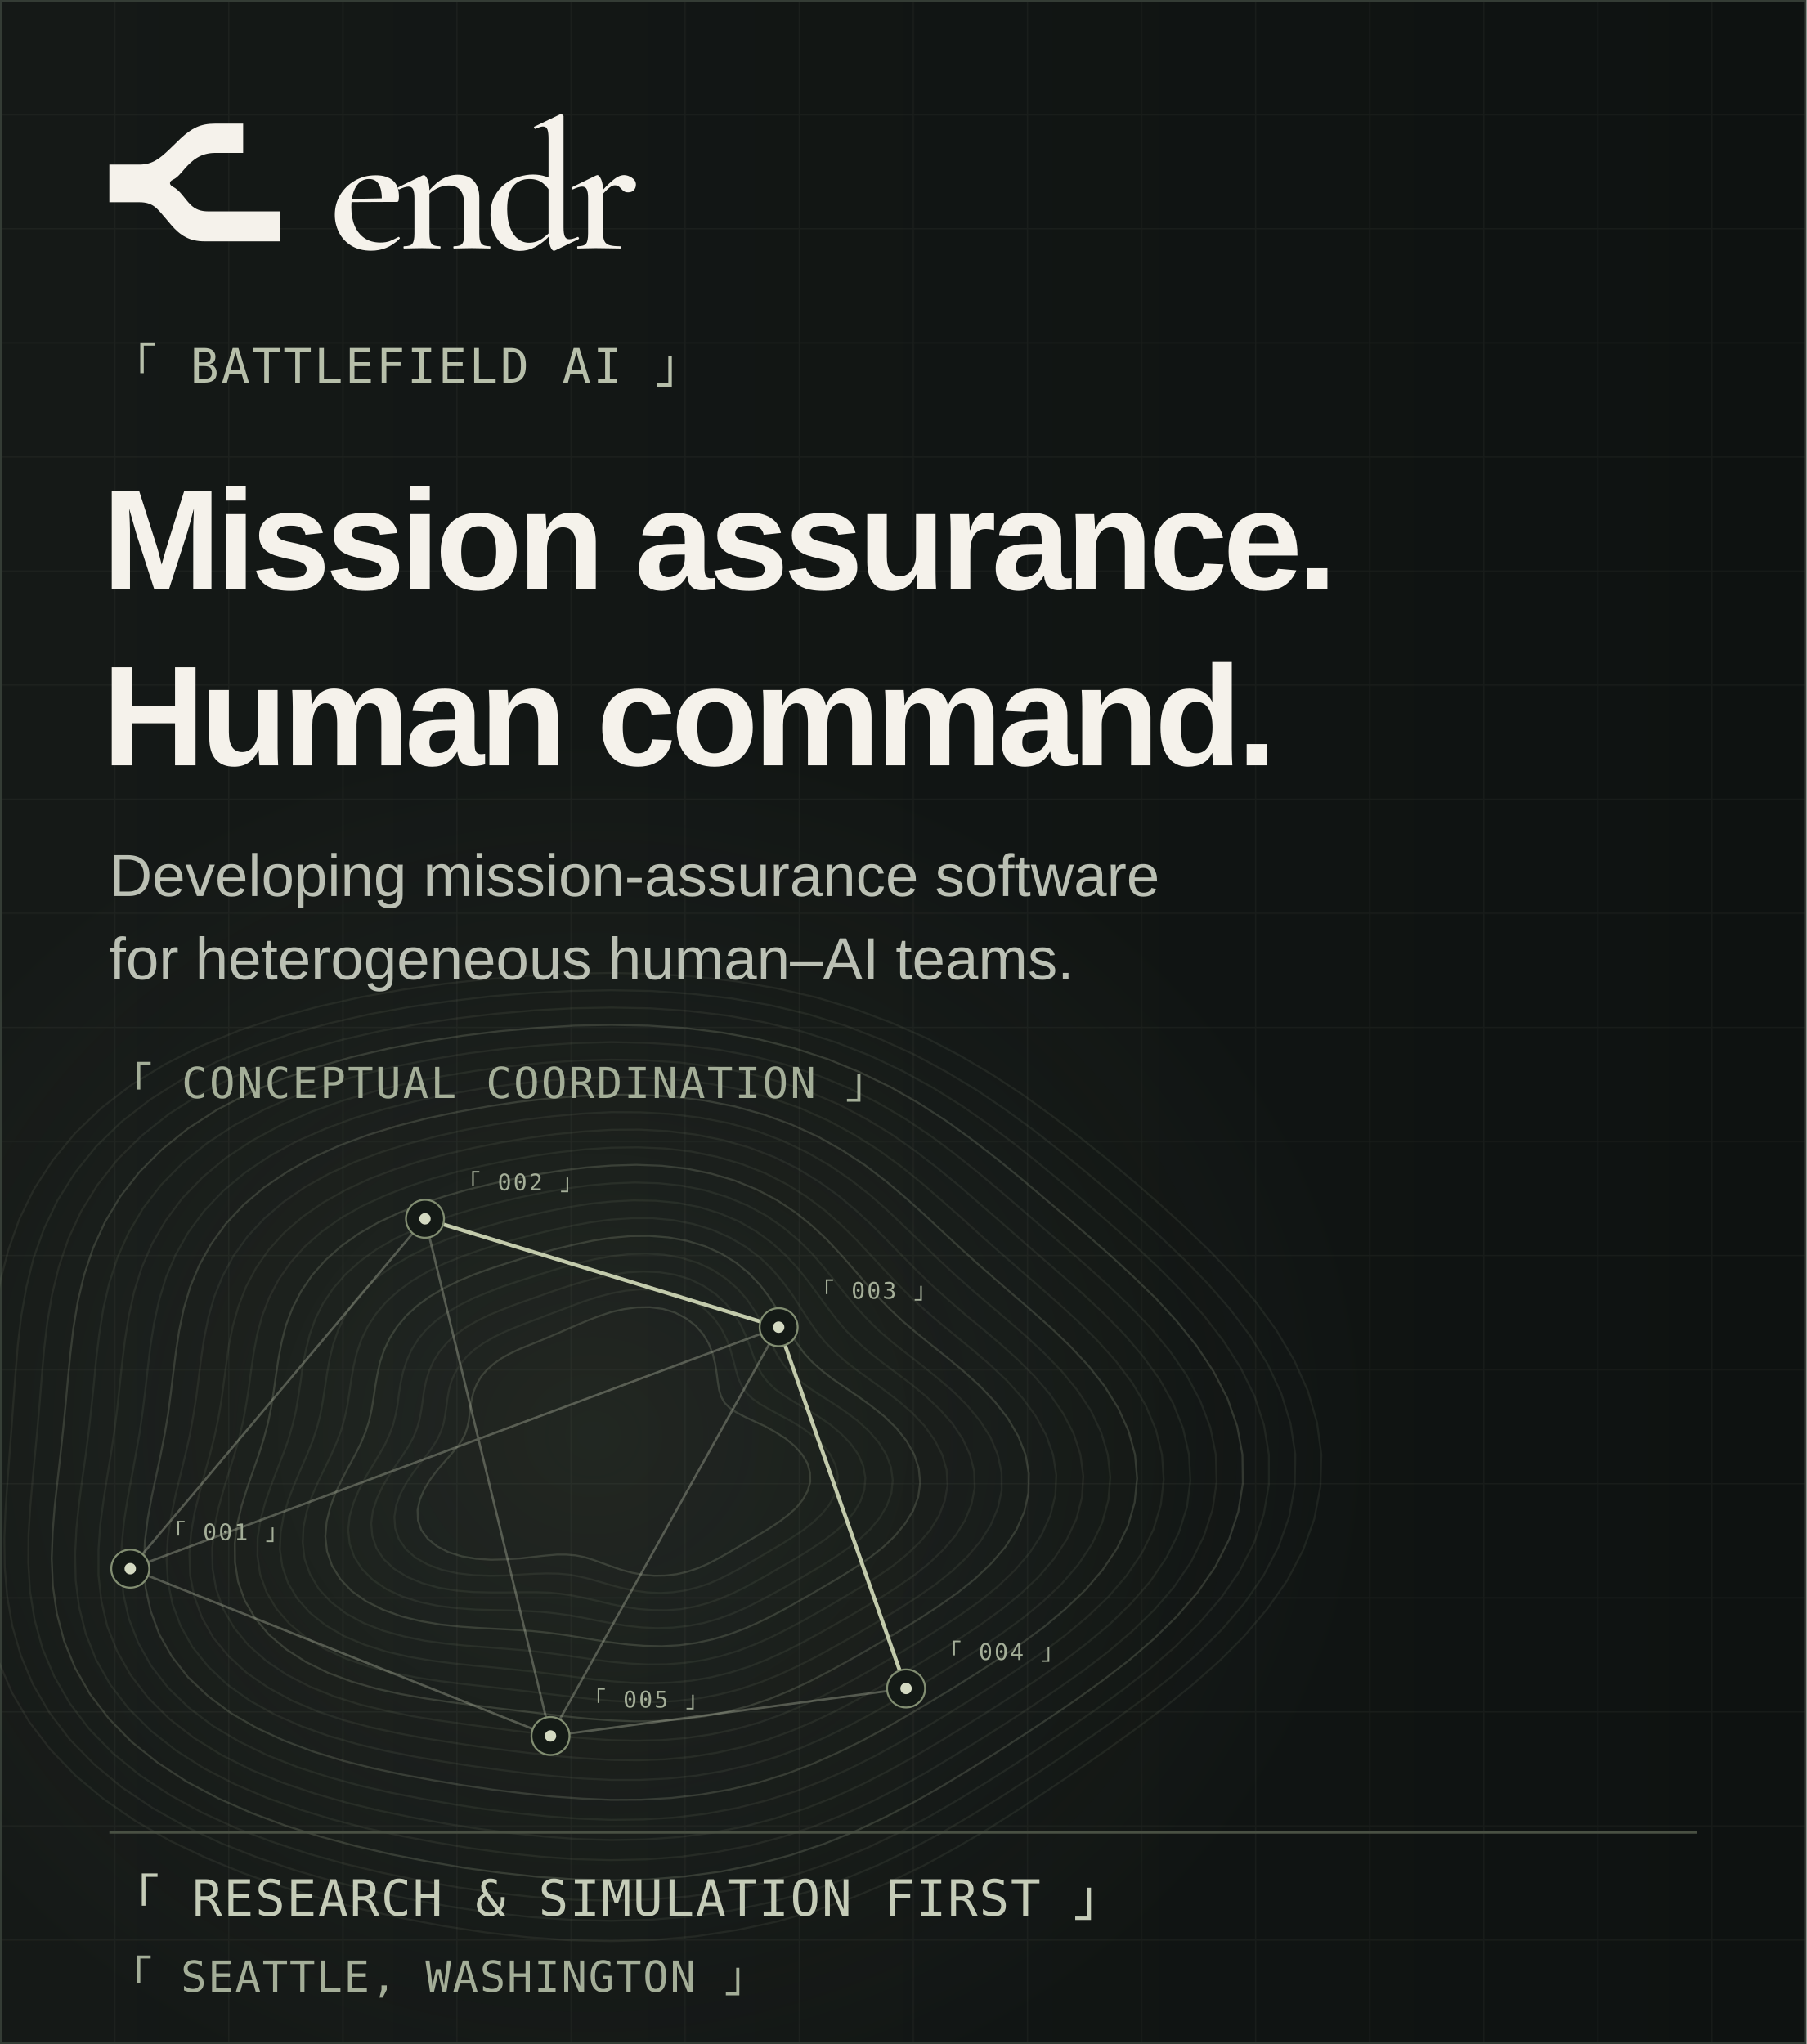
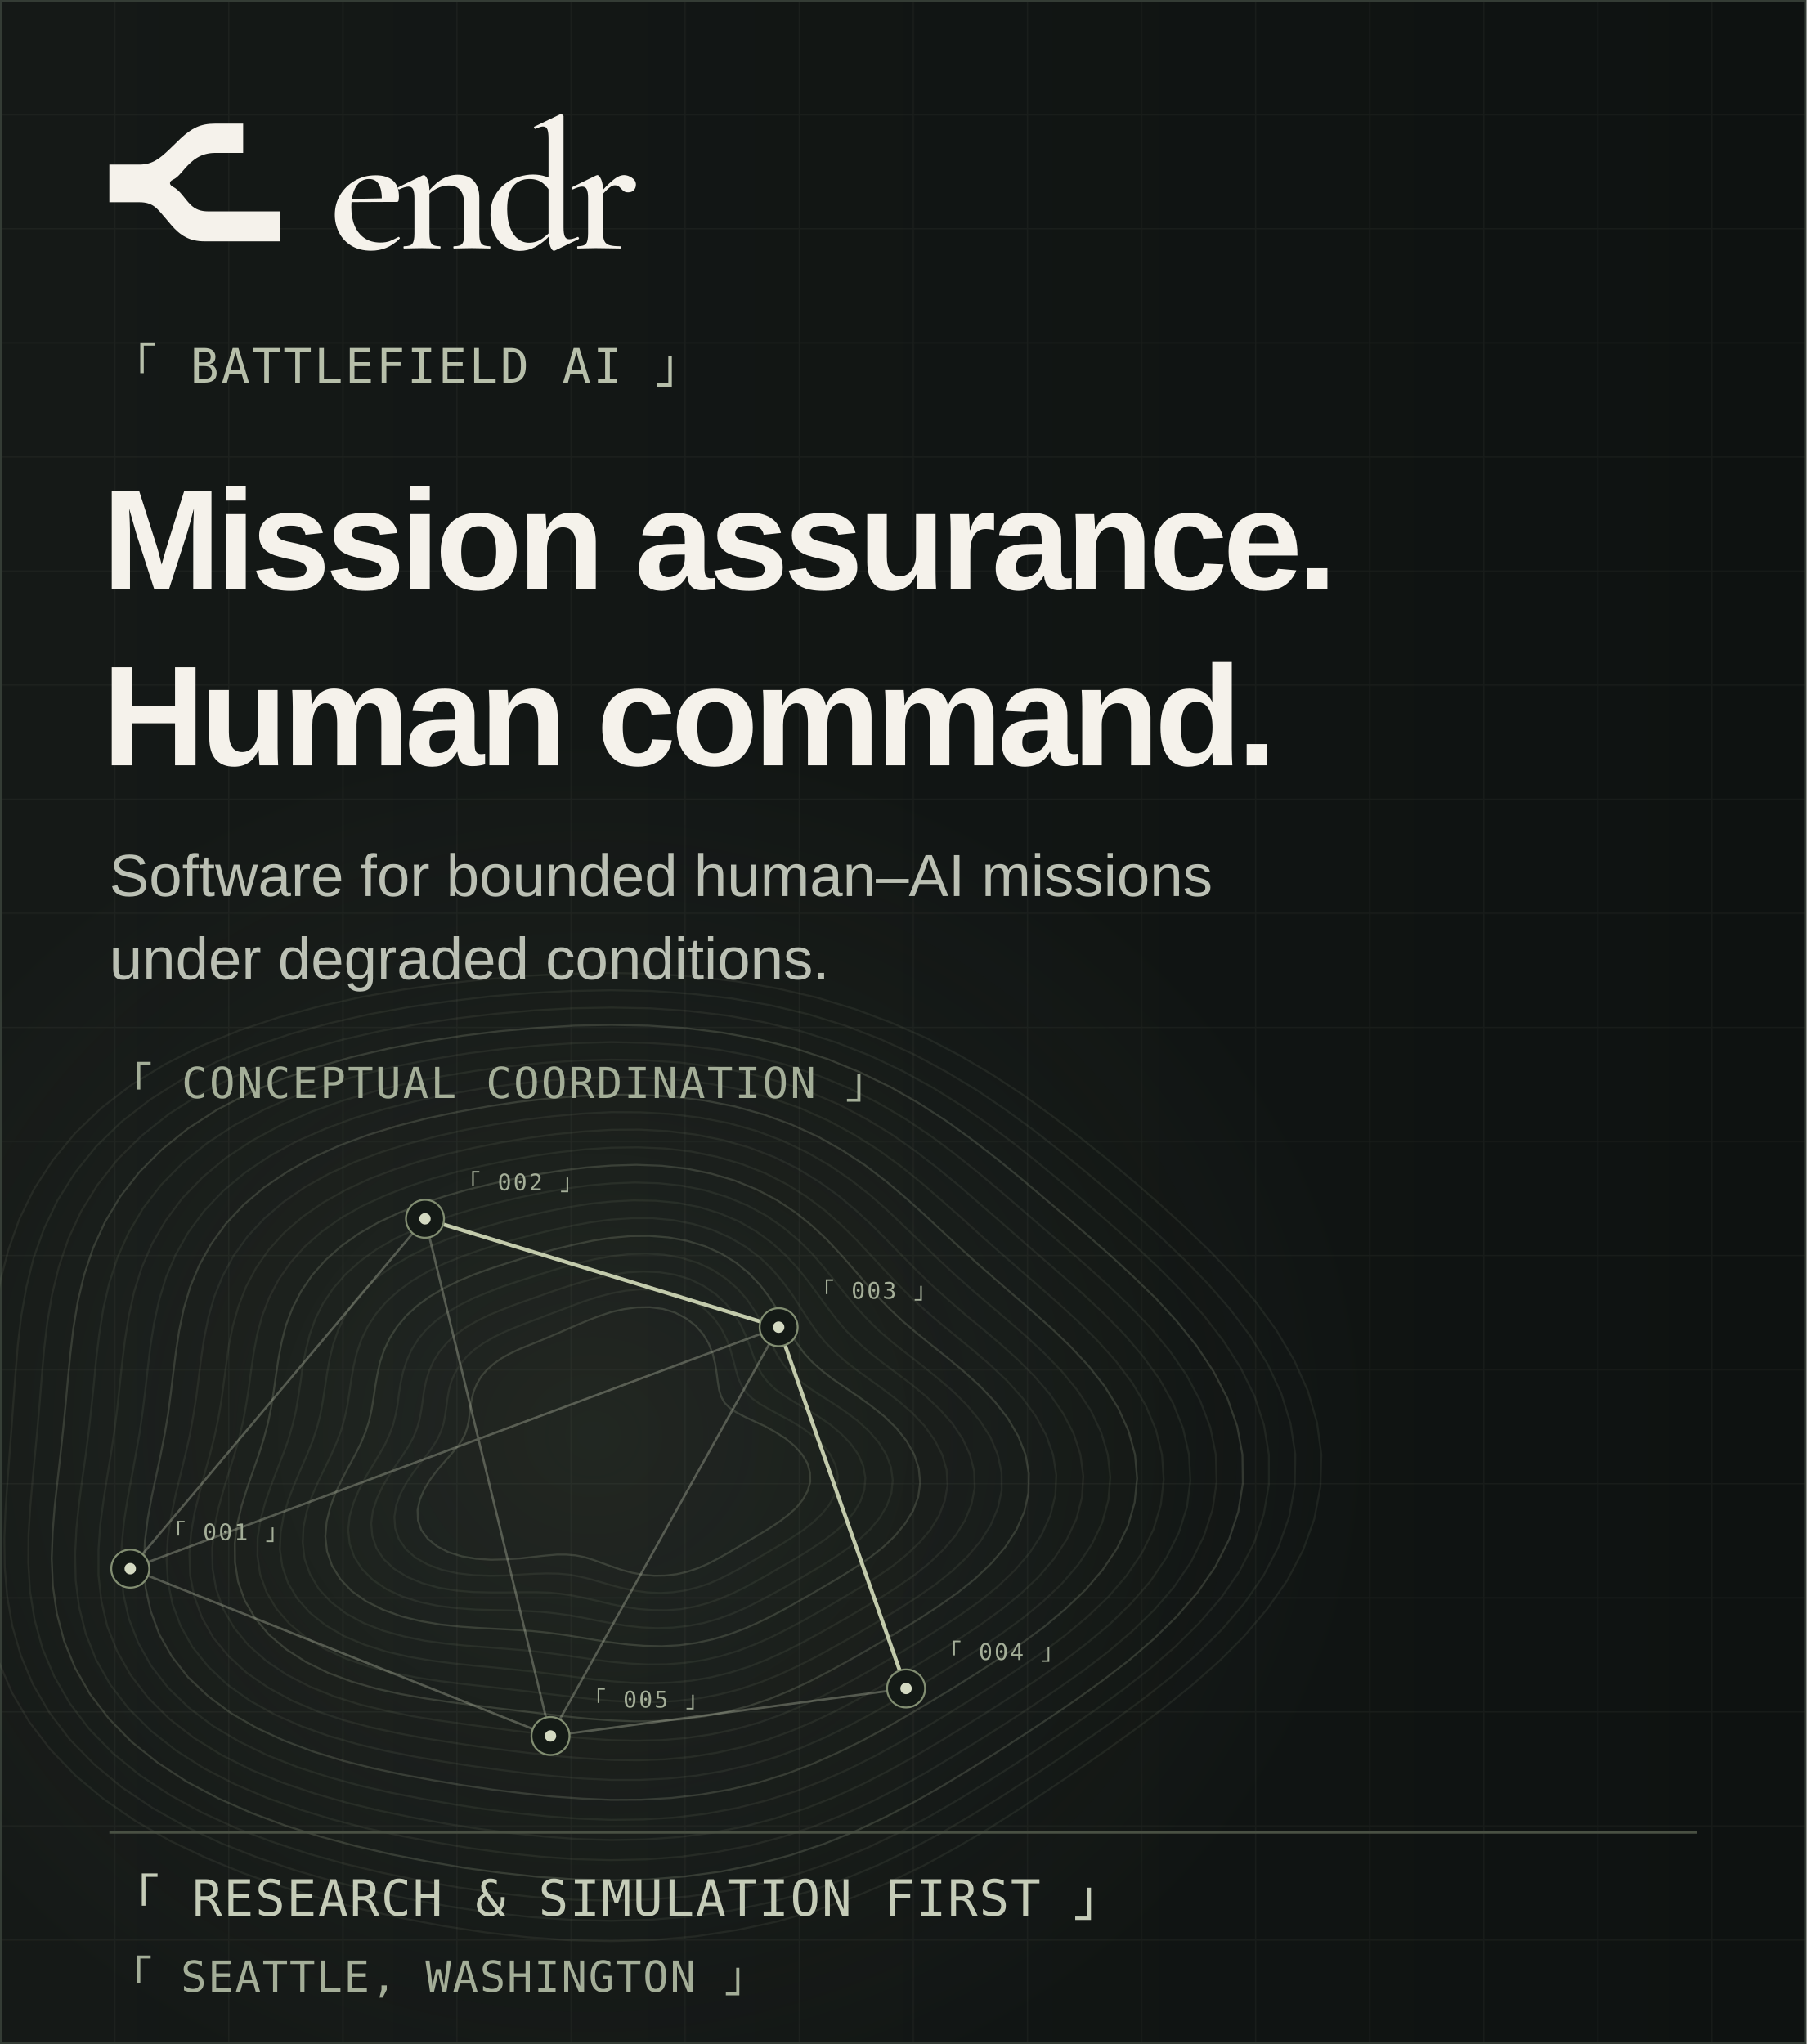
<svg xmlns="http://www.w3.org/2000/svg" width="760" height="860" viewBox="0 0 760 860" role="img" aria-labelledby="title desc">
  <defs>
    <linearGradient id="fade">
      <stop stop-color="#151917" />
      <stop offset="1" stop-color="#0e1211" />
    </linearGradient>
    <radialGradient id="wash">
      <stop stop-color="#7d8971" stop-opacity=".14" />
      <stop offset="1" stop-color="#7d8971" stop-opacity="0" />
    </radialGradient>
    <pattern id="grid" width="48" height="48" patternUnits="userSpaceOnUse">
      <path d="M48 0H0V48" fill="none" stroke="#e2e8d5" stroke-opacity=".045" />
    </pattern>
  </defs>
  <rect width="760" height="860" fill="url(#fade)" />
  <rect x=".5" y=".5" width="759" height="859" fill="url(#grid)" stroke="#343c35" />
  <g transform="translate(-110 360) scale(.80)">
    <ellipse cx="450" cy="305" rx="410" ry="370" fill="url(#wash)" />
    <polygon points="559.4,315.0 562.2,319.7 563.5,324.6 563.6,329.4 562.2,334.2 559.7,338.7 556.3,342.9 552.1,346.7 547.5,350.2 542.7,353.4 537.8,356.4 532.9,359.3 528.2,362.1 523.6,364.8 519.0,367.5 514.3,370.1 509.5,372.6 504.4,374.8 499.0,376.6 493.4,377.9 487.6,378.6 481.6,378.7 475.6,378.2 469.8,377.1 464.3,375.6 459.0,373.8 454.0,372.0 449.3,370.3 444.8,368.9 440.2,368.0 435.4,367.6 430.2,367.6 424.5,368.1 418.1,368.8 411.2,369.6 403.7,370.1 395.8,370.3 387.9,369.8 380.3,368.5 373.3,366.3 367.3,363.2 362.5,359.3 359.1,354.7 357.3,349.6 357.1,344.2 358.3,338.7 360.6,333.3 363.7,328.2 367.3,323.4 371.1,319.0 374.6,315.0 377.7,311.3 380.2,307.8 382.0,304.4 383.2,300.9 384.0,297.4 384.5,293.6 384.9,289.8 385.6,285.8 386.6,281.8 388.3,277.8 390.5,274.0 393.5,270.5 397.1,267.3 401.2,264.4 405.7,261.9 410.5,259.6 415.4,257.6 420.4,255.6 425.4,253.5 430.4,251.4 435.6,249.1 441.0,246.8 446.7,244.4 452.7,242.1 459.0,240.0 465.7,238.5 472.5,237.6 479.4,237.5 486.2,238.4 492.5,240.3 498.2,243.3 503.2,247.1 507.2,251.6 510.2,256.6 512.3,261.9 513.6,267.2 514.4,272.3 515.0,276.9 515.7,281.1 516.8,284.6 518.5,287.7 521.1,290.3 524.6,292.7 528.9,295.0 534.0,297.4 539.6,300.0 545.2,303.1 550.7,306.6 555.5,310.6 559.4,315.0" fill="none" stroke="#a4ad91" stroke-opacity="0.22" stroke-width="1" />
    <polygon points="574.2,315.0 576.8,320.4 578.1,325.9 577.8,331.4 576.2,336.8 573.3,341.9 569.4,346.6 564.7,351.0 559.5,355.0 554.0,358.6 548.5,362.1 543.0,365.3 537.6,368.5 532.4,371.5 527.1,374.6 521.7,377.5 516.2,380.3 510.5,382.8 504.4,384.8 498.1,386.4 491.5,387.4 484.8,387.8 478.1,387.5 471.5,386.6 465.1,385.3 459.0,383.7 453.2,382.0 447.6,380.4 442.1,379.1 436.6,378.1 430.9,377.6 424.8,377.5 418.2,377.7 411.0,378.1 403.3,378.6 395.0,378.7 386.5,378.4 378.0,377.4 369.9,375.6 362.4,372.8 356.0,369.2 350.9,364.7 347.3,359.5 345.3,353.7 344.9,347.7 345.9,341.6 348.1,335.6 351.2,329.9 354.8,324.5 358.5,319.6 362.1,315.0 365.2,310.7 367.7,306.6 369.5,302.6 370.8,298.6 371.6,294.4 372.2,290.1 372.8,285.6 373.6,281.0 374.9,276.4 376.9,271.8 379.6,267.5 383.0,263.4 387.2,259.6 391.9,256.3 397.1,253.3 402.6,250.6 408.3,248.2 414.1,245.9 420.0,243.7 426.0,241.4 432.1,239.1 438.4,236.7 444.9,234.3 451.8,232.1 459.0,230.2 466.5,228.8 474.2,228.1 481.9,228.3 489.4,229.4 496.4,231.6 502.9,234.7 508.5,238.8 513.2,243.6 516.9,248.9 519.7,254.5 521.7,260.1 523.2,265.5 524.5,270.5 525.8,275.0 527.6,278.9 529.9,282.4 533.1,285.5 537.2,288.4 542.1,291.2 547.6,294.2 553.6,297.4 559.6,301.1 565.2,305.3 570.2,309.9 574.2,315.0" fill="none" stroke="#a4ad91" stroke-opacity="0.1" stroke-width="1" />
    <polygon points="588.9,315.0 591.5,321.0 592.6,327.2 592.1,333.4 590.1,339.4 586.8,345.1 582.4,350.4 577.2,355.2 571.4,359.7 565.3,363.8 559.2,367.7 553.1,371.3 547.0,374.8 541.1,378.3 535.1,381.6 529.1,384.9 523.0,387.9 516.5,390.7 509.8,393.1 502.8,395.0 495.5,396.3 488.0,396.9 480.6,396.8 473.2,396.2 466.0,395.1 459.0,393.7 452.3,392.1 445.8,390.6 439.4,389.3 433.0,388.3 426.4,387.6 419.4,387.4 411.9,387.4 403.9,387.5 395.4,387.5 386.4,387.3 377.3,386.5 368.2,385.0 359.5,382.6 351.6,379.3 344.8,375.1 339.3,370.0 335.5,364.2 333.3,357.8 332.7,351.2 333.6,344.5 335.8,337.9 338.8,331.6 342.3,325.7 346.0,320.1 349.5,315.0 352.6,310.2 355.1,305.5 356.9,300.9 358.2,296.3 359.1,291.5 359.8,286.6 360.5,281.5 361.6,276.2 363.2,271.0 365.5,265.8 368.6,260.9 372.5,256.2 377.2,251.9 382.5,248.1 388.4,244.7 394.7,241.6 401.2,238.9 407.9,236.3 414.6,233.9 421.5,231.5 428.5,229.0 435.7,226.6 443.2,224.3 450.9,222.2 459.0,220.4 467.3,219.2 475.8,218.7 484.3,219.1 492.5,220.4 500.4,222.8 507.5,226.3 513.9,230.6 519.3,235.7 523.7,241.2 527.2,247.1 529.9,253.0 532.1,258.7 534.0,264.0 536.0,268.9 538.4,273.2 541.5,277.1 545.3,280.7 549.9,284.0 555.3,287.4 561.3,290.9 567.7,294.8 574.0,299.1 579.8,304.0 584.9,309.3 588.9,315.0" fill="none" stroke="#a4ad91" stroke-opacity="0.1" stroke-width="1" />
    <polygon points="603.6,315.0 606.1,321.7 607.0,328.5 606.3,335.3 603.9,341.9 600.2,348.2 595.3,354.1 589.6,359.5 583.2,364.4 576.6,369.0 569.8,373.3 563.0,377.3 556.4,381.2 549.8,385.0 543.2,388.6 536.5,392.2 529.7,395.6 522.6,398.7 515.2,401.4 507.5,403.6 499.5,405.1 491.3,406.0 483.1,406.3 474.9,405.9 466.8,405.0 459.0,403.7 451.4,402.3 444.0,400.8 436.7,399.5 429.4,398.5 421.9,397.7 414.0,397.3 405.7,397.0 396.8,396.8 387.5,396.5 377.9,395.8 368.0,394.6 358.4,392.6 349.2,389.7 340.8,385.8 333.6,380.9 327.9,375.2 323.8,368.8 321.4,361.9 320.6,354.6 321.4,347.4 323.5,340.2 326.4,333.3 329.8,326.8 333.5,320.7 336.9,315.0 340.0,309.6 342.4,304.3 344.3,299.2 345.6,293.9 346.6,288.6 347.3,283.0 348.2,277.3 349.5,271.4 351.4,265.6 354.0,259.8 357.5,254.2 361.9,249.0 367.2,244.2 373.2,239.9 379.8,236.1 386.8,232.6 394.1,229.6 401.6,226.7 409.3,224.1 417.1,221.6 425.0,219.1 433.1,216.6 441.4,214.4 450.1,212.3 459.0,210.7 468.2,209.6 477.4,209.3 486.7,209.9 495.7,211.5 504.3,214.1 512.2,217.8 519.2,222.4 525.3,227.7 530.4,233.5 534.6,239.7 538.0,245.8 540.9,251.8 543.6,257.5 546.3,262.7 549.4,267.5 553.0,271.8 557.5,275.8 562.7,279.7 568.6,283.6 575.1,287.7 581.8,292.2 588.4,297.1 594.4,302.6 599.6,308.6 603.6,315.0" fill="none" stroke="#a4ad91" stroke-opacity="0.1" stroke-width="1" />
    <polygon points="618.3,315.0 620.7,322.4 621.4,329.9 620.4,337.3 617.7,344.5 613.5,351.3 608.2,357.7 601.9,363.7 595.0,369.1 587.7,374.1 580.3,378.8 572.9,383.2 565.6,387.5 558.4,391.6 551.2,395.7 543.9,399.6 536.4,403.3 528.7,406.7 520.6,409.7 512.2,412.2 503.5,414.1 494.6,415.3 485.6,415.8 476.6,415.6 467.7,414.9 459.0,413.8 450.5,412.5 442.2,411.1 434.0,409.8 425.8,408.7 417.3,407.8 408.6,407.2 399.4,406.7 389.7,406.2 379.7,405.5 369.3,404.4 358.8,402.6 348.6,400.1 338.9,396.6 330.1,392.2 322.5,386.8 316.5,380.5 312.1,373.4 309.5,365.9 308.6,358.1 309.3,350.2 311.2,342.5 314.0,335.0 317.4,327.9 320.9,321.3 324.3,315.0 327.3,309.0 329.7,303.2 331.6,297.4 332.9,291.6 333.9,285.6 334.8,279.4 335.9,273.1 337.3,266.6 339.5,260.1 342.5,253.7 346.4,247.6 351.3,241.8 357.2,236.5 363.8,231.7 371.1,227.4 378.9,223.6 387.0,220.2 395.4,217.2 404.0,214.4 412.6,211.7 421.5,209.1 430.5,206.7 439.7,204.5 449.2,202.5 459.0,201.0 469.0,200.1 479.1,200.0 489.1,200.8 498.9,202.6 508.2,205.4 516.8,209.3 524.6,214.1 531.4,219.7 537.2,225.8 542.1,232.2 546.2,238.7 549.9,245.0 553.2,251.0 556.6,256.5 560.4,261.7 564.7,266.4 569.8,270.9 575.5,275.3 582.0,279.8 588.9,284.5 595.9,289.6 602.8,295.1 609.1,301.3 614.3,307.9 618.3,315.0" fill="none" stroke="#a4ad91" stroke-opacity="0.22" stroke-width="1" />
    <polygon points="633.0,315.0 635.3,323.0 635.8,331.2 634.4,339.2 631.4,347.0 626.8,354.5 620.9,361.4 614.1,367.8 606.7,373.8 598.8,379.2 590.8,384.3 582.8,389.1 574.9,393.8 567.1,398.3 559.2,402.7 551.3,406.9 543.2,411.0 534.8,414.7 526.0,418.1 516.9,420.9 507.5,423.1 497.9,424.5 488.1,425.3 478.3,425.4 468.6,424.9 459.0,424.0 449.6,422.8 440.4,421.4 431.3,420.1 422.1,418.9 412.8,417.9 403.2,417.1 393.1,416.3 382.7,415.5 371.8,414.4 360.8,412.9 349.7,410.6 338.9,407.6 328.7,403.6 319.5,398.6 311.5,392.5 305.2,385.7 300.6,378.0 297.7,369.9 296.7,361.5 297.1,353.1 298.9,344.7 301.6,336.7 304.9,329.1 308.4,321.9 311.7,315.0 314.6,308.4 317.0,302.0 318.8,295.6 320.2,289.2 321.2,282.6 322.2,275.8 323.4,268.8 325.1,261.7 327.5,254.6 330.9,247.6 335.3,240.9 340.7,234.6 347.1,228.8 354.4,223.5 362.4,218.8 371.0,214.6 380.0,211.0 389.2,207.7 398.6,204.7 408.2,201.9 418.0,199.3 427.9,196.9 438.0,194.7 448.4,192.8 459.0,191.4 469.8,190.7 480.7,190.7 491.5,191.7 502.0,193.7 512.1,196.8 521.4,200.9 529.9,205.9 537.5,211.7 544.0,218.0 549.6,224.7 554.5,231.4 558.8,238.1 562.9,244.4 567.0,250.3 571.5,255.9 576.5,261.0 582.1,266.0 588.5,270.9 595.4,275.9 602.7,281.2 610.1,286.9 617.3,293.1 623.7,299.9 629.0,307.3 633.0,315.0" fill="none" stroke="#a4ad91" stroke-opacity="0.1" stroke-width="1" />
    <polygon points="647.6,315.0 649.8,323.7 650.1,332.5 648.4,341.2 645.0,349.6 640.0,357.6 633.6,365.0 626.3,372.0 618.3,378.4 609.8,384.3 601.3,389.8 592.7,395.0 584.1,400.1 575.7,404.9 567.2,409.7 558.7,414.3 549.9,418.7 540.9,422.8 531.5,426.5 521.7,429.6 511.6,432.1 501.2,433.9 490.6,434.9 480.0,435.2 469.4,435.0 459.0,434.2 448.7,433.1 438.6,431.8 428.6,430.5 418.5,429.2 408.2,428.1 397.7,427.0 386.9,426.0 375.6,424.8 364.0,423.3 352.3,421.3 340.6,418.6 329.2,415.0 318.5,410.5 308.9,404.9 300.6,398.3 293.9,390.8 289.0,382.6 286.0,373.9 284.7,364.9 285.1,355.9 286.7,347.0 289.3,338.4 292.5,330.2 295.8,322.4 299.0,315.0 301.9,307.8 304.2,300.8 306.0,293.9 307.3,286.8 308.4,279.6 309.5,272.2 310.9,264.5 312.8,256.8 315.5,249.1 319.2,241.5 324.1,234.2 330.0,227.3 337.0,221.0 345.0,215.3 353.8,210.2 363.1,205.7 372.9,201.7 383.0,198.2 393.4,195.0 403.8,192.1 414.5,189.5 425.3,187.1 436.3,184.9 447.5,183.1 459.0,181.9 470.6,181.3 482.3,181.5 493.9,182.6 505.2,184.8 516.0,188.1 526.1,192.4 535.3,197.7 543.5,203.7 550.8,210.3 557.2,217.2 562.8,224.2 567.9,231.1 572.7,237.7 577.5,244.0 582.6,250.0 588.3,255.6 594.5,261.1 601.4,266.5 608.9,272.1 616.6,277.9 624.4,284.3 631.7,291.2 638.3,298.6 643.7,306.6 647.6,315.0" fill="none" stroke="#a4ad91" stroke-opacity="0.1" stroke-width="1" />
    <polygon points="662.2,315.0 664.2,324.3 664.3,333.8 662.3,343.1 658.5,352.1 653.1,360.6 646.2,368.7 638.4,376.1 629.8,383.0 620.8,389.3 611.6,395.3 602.5,400.9 593.3,406.3 584.3,411.6 575.2,416.7 566.1,421.7 556.7,426.4 547.0,430.9 537.0,434.9 526.5,438.4 515.6,441.2 504.5,443.3 493.2,444.6 481.7,445.2 470.3,445.1 459.0,444.5 447.8,443.5 436.8,442.2 425.8,440.9 414.8,439.5 403.7,438.2 392.3,436.9 380.6,435.6 368.6,434.1 356.3,432.2 343.8,429.7 331.5,426.5 319.6,422.4 308.5,417.3 298.4,411.2 289.7,404.0 282.8,396.0 277.6,387.2 274.3,377.9 272.9,368.3 273.0,358.7 274.5,349.3 277.0,340.1 280.0,331.4 283.2,323.0 286.3,315.0 289.1,307.3 291.3,299.7 293.1,292.1 294.4,284.4 295.6,276.6 296.7,268.5 298.3,260.3 300.4,251.9 303.4,243.5 307.5,235.3 312.8,227.5 319.3,220.1 327.0,213.2 335.6,207.0 345.1,201.5 355.3,196.7 365.9,192.5 376.9,188.7 388.1,185.4 399.5,182.4 411.0,179.7 422.7,177.3 434.6,175.2 446.7,173.5 459.0,172.4 471.4,171.9 483.9,172.3 496.3,173.6 508.3,176.0 519.8,179.5 530.7,184.0 540.6,189.4 549.6,195.7 557.7,202.5 564.8,209.6 571.1,216.9 576.9,224.1 582.5,231.1 588.0,237.7 593.9,244.1 600.1,250.2 607.0,256.1 614.5,262.0 622.4,268.2 630.5,274.7 638.6,281.6 646.2,289.2 652.9,297.3 658.4,305.9 662.2,315.0" fill="none" stroke="#a4ad91" stroke-opacity="0.1" stroke-width="1" />
    <polygon points="676.8,315.0 678.6,325.0 678.4,335.1 676.2,345.0 672.0,354.6 666.1,363.7 658.8,372.2 650.4,380.2 641.3,387.5 631.7,394.3 622.0,400.7 612.2,406.8 602.5,412.6 592.9,418.2 583.2,423.7 573.5,429.0 563.5,434.2 553.2,439.0 542.5,443.4 531.3,447.2 519.8,450.3 507.9,452.7 495.7,454.3 483.5,455.1 471.2,455.3 459.0,454.8 446.9,453.9 435.0,452.7 423.1,451.3 411.2,449.8 399.1,448.4 386.9,446.8 374.3,445.2 361.5,443.3 348.5,441.0 335.4,438.1 322.5,434.4 310.1,429.8 298.4,424.1 288.0,417.4 278.9,409.7 271.7,401.1 266.2,391.7 262.7,381.8 261.1,371.7 261.0,361.6 262.3,351.5 264.6,341.8 267.5,332.5 270.6,323.6 273.6,315.0 276.2,306.7 278.4,298.5 280.1,290.3 281.4,282.0 282.6,273.5 283.9,264.8 285.6,255.9 287.9,246.9 291.3,238.0 295.8,229.2 301.6,220.7 308.6,212.8 316.9,205.4 326.2,198.8 336.5,192.9 347.4,187.8 358.9,183.3 370.8,179.3 382.9,175.8 395.2,172.8 407.6,170.0 420.2,167.6 432.9,165.6 445.9,164.0 459.0,163.0 472.2,162.6 485.5,163.1 498.6,164.6 511.4,167.2 523.7,170.8 535.3,175.5 546.0,181.1 555.8,187.6 564.5,194.6 572.4,202.0 579.5,209.6 586.1,217.1 592.4,224.4 598.6,231.4 605.1,238.1 612.1,244.7 619.6,251.1 627.6,257.6 636.0,264.3 644.5,271.4 652.9,279.0 660.7,287.2 667.5,295.9 673.0,305.3 676.8,315.0" fill="none" stroke="#a4ad91" stroke-opacity="0.22" stroke-width="1" />
    <polygon points="691.3,315.0 693.0,325.7 692.5,336.4 689.9,346.9 685.3,357.1 679.0,366.7 671.2,375.8 662.3,384.3 652.7,392.1 642.6,399.3 632.3,406.1 622.0,412.6 611.7,418.8 601.5,424.8 591.2,430.7 580.9,436.4 570.3,441.9 559.4,447.1 548.0,451.9 536.2,456.1 523.9,459.5 511.2,462.2 498.3,464.1 485.2,465.2 472.1,465.5 459.0,465.2 446.0,464.3 433.1,463.2 420.3,461.7 407.5,460.2 394.6,458.5 381.5,456.7 368.1,454.8 354.5,452.6 340.8,449.8 327.0,446.5 313.5,442.3 300.6,437.1 288.5,430.9 277.6,423.6 268.2,415.3 260.6,406.1 254.9,396.2 251.2,385.8 249.3,375.1 249.1,364.4 250.2,353.8 252.3,343.5 255.0,333.7 257.9,324.2 260.8,315.0 263.3,306.1 265.4,297.3 267.0,288.5 268.4,279.6 269.6,270.5 271.0,261.1 272.8,251.6 275.4,242.0 279.1,232.4 284.0,223.0 290.3,214.0 297.9,205.5 306.8,197.7 316.8,190.6 327.9,184.3 339.6,178.9 352.0,174.1 364.7,169.9 377.7,166.3 390.8,163.2 404.2,160.4 417.6,158.0 431.3,156.0 445.0,154.5 459.0,153.6 473.1,153.4 487.1,154.0 501.0,155.6 514.6,158.4 527.6,162.2 539.9,167.0 551.4,172.9 561.9,179.5 571.5,186.7 580.1,194.4 588.0,202.2 595.3,210.0 602.3,217.6 609.3,225.0 616.5,232.2 624.1,239.2 632.2,246.1 640.7,253.1 649.6,260.4 658.5,268.1 667.2,276.3 675.2,285.2 682.1,294.6 687.6,304.6 691.3,315.0" fill="none" stroke="#a4ad91" stroke-opacity="0.1" stroke-width="1" />
    <polygon points="705.7,315.0 707.2,326.3 706.5,337.6 703.6,348.8 698.6,359.5 691.8,369.8 683.6,379.4 674.2,388.3 664.0,396.6 653.4,404.3 642.6,411.5 631.7,418.4 620.9,425.0 610.1,431.4 599.3,437.7 588.3,443.9 577.1,449.8 565.6,455.3 553.6,460.4 541.0,465.0 528.0,468.8 514.6,471.8 500.9,474.0 487.0,475.3 473.0,475.8 459.0,475.6 445.1,474.8 431.3,473.7 417.6,472.2 403.8,470.5 390.0,468.7 376.1,466.6 361.9,464.4 347.5,461.7 333.1,458.6 318.7,454.8 304.6,450.1 291.1,444.4 278.6,437.6 267.3,429.8 257.6,420.9 249.6,411.2 243.7,400.7 239.7,389.7 237.5,378.5 237.1,367.2 238.0,356.1 239.9,345.2 242.5,334.8 245.2,324.7 247.9,315.0 250.3,305.5 252.3,296.1 253.9,286.7 255.2,277.1 256.5,267.4 257.9,257.4 260.0,247.2 262.9,237.0 266.9,226.7 272.2,216.8 278.9,207.2 287.1,198.2 296.7,189.9 307.5,182.4 319.3,175.8 331.8,170.0 345.0,165.0 358.6,160.6 372.5,156.9 386.6,153.7 400.8,150.9 415.1,148.5 429.6,146.5 444.2,145.1 459.0,144.2 473.9,144.1 488.7,144.9 503.4,146.7 517.7,149.6 531.5,153.5 544.6,158.5 556.8,164.5 568.1,171.4 578.4,178.8 587.8,186.7 596.4,194.7 604.5,202.8 612.3,210.8 620.0,218.6 627.9,226.2 636.2,233.6 644.8,241.1 653.9,248.6 663.2,256.5 672.5,264.8 681.4,273.7 689.6,283.2 696.6,293.3 702.1,303.9 705.7,315.0" fill="none" stroke="#a4ad91" stroke-opacity="0.1" stroke-width="1" />
    <polygon points="720.1,315.0 721.4,326.9 720.4,338.9 717.2,350.6 711.8,362.0 704.6,372.8 695.9,382.9 686.0,392.3 675.3,401.1 664.2,409.2 652.8,416.9 641.4,424.2 630.0,431.2 618.7,438.1 607.3,444.8 595.8,451.3 584.0,457.6 571.8,463.6 559.2,469.1 545.9,474.0 532.2,478.1 518.0,481.4 503.5,483.9 488.7,485.4 473.9,486.1 459.0,486.1 444.2,485.4 429.5,484.2 414.8,482.7 400.2,480.8 385.5,478.8 370.7,476.5 355.7,473.9 340.6,470.9 325.5,467.3 310.4,463.0 295.8,457.8 281.8,451.6 268.7,444.3 257.0,435.9 247.0,426.5 238.7,416.2 232.5,405.1 228.2,393.6 225.8,381.8 225.1,370.0 225.8,358.3 227.6,347.0 229.9,335.9 232.5,325.3 235.0,315.0 237.3,304.9 239.1,294.9 240.7,284.9 242.0,274.7 243.3,264.3 244.9,253.6 247.1,242.8 250.2,231.9 254.6,221.1 260.3,210.5 267.6,200.4 276.4,190.9 286.6,182.1 298.1,174.2 310.7,167.2 324.1,161.1 338.1,155.9 352.6,151.4 367.4,147.5 382.3,144.2 397.4,141.4 412.6,139.0 427.9,137.1 443.4,135.7 459.0,134.9 474.6,135.0 490.3,135.9 505.7,137.8 520.8,140.7 535.4,144.8 549.2,150.0 562.2,156.2 574.3,163.2 585.4,170.9 595.6,178.9 605.0,187.3 613.8,195.7 622.4,204.0 630.8,212.1 639.4,220.1 648.3,228.0 657.6,236.0 667.1,244.1 676.9,252.6 686.5,261.5 695.7,271.0 704.1,281.2 711.2,291.9 716.6,303.3 720.1,315.0" fill="none" stroke="#a4ad91" stroke-opacity="0.1" stroke-width="1" />
    <polygon points="734.4,315.0 735.5,327.6 734.2,340.2 730.7,352.5 724.9,364.4 717.3,375.7 708.1,386.4 697.7,396.3 686.6,405.6 674.9,414.2 663.0,422.3 651.1,430.0 639.2,437.5 627.3,444.7 615.4,451.8 603.3,458.8 590.9,465.5 578.1,471.8 564.8,477.7 550.9,483.0 536.4,487.5 521.5,491.1 506.1,493.8 490.5,495.6 474.8,496.5 459.0,496.6 443.3,495.9 427.6,494.8 412.1,493.1 396.5,491.2 380.9,488.9 365.3,486.3 349.5,483.4 333.7,480.0 317.8,476.0 302.2,471.2 287.0,465.5 272.5,458.8 259.0,451.0 246.9,442.0 236.4,432.1 227.9,421.2 221.3,409.6 216.8,397.5 214.1,385.2 213.2,372.8 213.7,360.6 215.2,348.7 217.3,337.1 219.7,325.9 222.0,315.0 224.1,304.3 225.9,293.7 227.3,283.0 228.6,272.2 230.0,261.1 231.7,249.9 234.1,238.4 237.5,226.9 242.3,215.4 248.5,204.3 256.3,193.6 265.6,183.6 276.5,174.4 288.8,166.1 302.1,158.7 316.4,152.3 331.3,146.8 346.6,142.1 362.3,138.1 378.1,134.8 394.1,131.9 410.1,129.5 426.3,127.7 442.6,126.4 459.0,125.7 475.4,125.8 491.8,126.8 508.1,128.8 523.9,131.9 539.3,136.2 553.9,141.5 567.7,147.8 580.5,155.0 592.4,162.8 603.4,171.2 613.6,179.8 623.2,188.4 632.5,197.1 641.7,205.6 651.0,214.1 660.5,222.4 670.3,230.9 680.4,239.6 690.5,248.6 700.5,258.2 710.0,268.4 718.5,279.2 725.6,290.6 731.0,302.6 734.4,315.0" fill="none" stroke="#a4ad91" stroke-opacity="0.22" stroke-width="1" />
    <polygon points="748.6,315.0 749.5,328.2 748.0,341.4 744.1,354.4 738.0,366.8 729.9,378.7 720.3,389.9 709.4,400.3 697.8,410.0 685.6,419.1 673.2,427.6 660.7,435.8 648.3,443.7 635.9,451.4 623.5,458.9 610.8,466.3 597.9,473.4 584.4,480.2 570.5,486.4 555.9,492.1 540.7,496.9 524.9,500.9 508.8,503.9 492.3,505.9 475.7,506.9 459.0,507.1 442.4,506.5 425.8,505.3 409.3,503.6 392.8,501.5 376.4,499.0 359.9,496.1 343.4,492.9 326.8,489.1 310.3,484.6 294.0,479.4 278.2,473.2 263.2,465.9 249.3,457.6 236.8,448.1 225.9,437.6 217.0,426.1 210.2,414.0 205.3,401.4 202.4,388.5 201.3,375.6 201.5,362.9 202.7,350.4 204.6,338.3 206.8,326.5 208.9,315.0 210.9,303.7 212.5,292.5 213.9,281.2 215.2,269.7 216.6,258.0 218.5,246.1 221.1,234.0 224.8,221.8 229.9,209.8 236.6,198.0 244.9,186.8 254.9,176.3 266.5,166.6 279.5,157.9 293.6,150.2 308.7,143.6 324.4,137.8 340.7,133.0 357.2,128.9 373.9,125.4 390.7,122.5 407.6,120.2 424.7,118.3 441.8,117.1 459.0,116.5 476.2,116.7 493.4,117.8 510.4,119.9 527.1,123.1 543.2,127.5 558.6,132.9 573.2,139.4 586.8,146.8 599.5,154.8 611.2,163.3 622.2,172.2 632.6,181.2 642.7,190.1 652.6,199.1 662.6,208.0 672.7,216.8 683.1,225.8 693.7,235.1 704.2,244.7 714.5,254.9 724.2,265.7 732.9,277.2 740.1,289.3 745.4,302.0 748.6,315.0" fill="none" stroke="#a4ad91" stroke-opacity="0.1" stroke-width="1" />
    <polygon points="762.8,315.0 763.5,328.9 761.7,342.7 757.4,356.2 750.9,369.2 742.4,381.7 732.3,393.3 721.0,404.3 708.9,414.4 696.3,424.0 683.4,433.0 670.4,441.6 657.5,449.9 644.6,458.0 631.6,466.0 618.4,473.8 604.8,481.3 590.8,488.5 576.2,495.2 560.9,501.2 544.9,506.4 528.4,510.7 511.4,514.0 494.1,516.2 476.6,517.4 459.0,517.7 441.4,517.2 423.9,515.9 406.5,514.1 389.2,511.8 371.9,509.1 354.6,505.9 337.2,502.3 319.9,498.1 302.8,493.2 285.9,487.5 269.5,480.8 254.0,473.0 239.6,464.1 226.7,454.1 215.5,443.0 206.3,431.1 199.1,418.4 193.9,405.3 190.8,391.9 189.3,378.4 189.3,365.1 190.2,352.1 191.9,339.4 193.8,327.1 195.8,315.0 197.6,303.1 199.1,291.2 200.4,279.3 201.7,267.2 203.2,254.8 205.2,242.3 208.0,229.5 212.0,216.7 217.5,204.1 224.7,191.8 233.5,180.0 244.2,169.0 256.4,158.9 270.2,149.8 285.1,141.8 301.0,134.8 317.6,128.9 334.7,123.9 352.1,119.6 369.7,116.1 387.4,113.2 405.2,110.8 423.1,109.0 441.0,107.8 459.0,107.3 477.0,107.6 495.0,108.8 512.8,111.0 530.2,114.3 547.1,118.8 563.3,124.3 578.7,130.9 593.1,138.5 606.6,146.7 619.1,155.5 630.9,164.6 642.1,173.8 652.9,183.2 663.6,192.5 674.2,201.8 685.0,211.2 695.9,220.7 707.0,230.5 718.0,240.8 728.6,251.6 738.4,263.1 747.2,275.2 754.4,288.0 759.7,301.3 762.8,315.0" fill="none" stroke="#a4ad91" stroke-opacity="0.1" stroke-width="1" />
    <polygon points="776.9,315.0 777.3,329.5 775.2,343.9 770.6,358.0 763.8,371.6 754.9,384.6 744.4,396.8 732.6,408.2 720.0,418.9 706.9,428.9 693.5,438.3 680.1,447.4 666.7,456.2 653.3,464.7 639.7,473.1 626.0,481.4 611.9,489.3 597.2,496.9 581.9,504.0 565.9,510.4 549.2,516.0 531.9,520.6 514.1,524.1 495.9,526.5 477.5,527.9 459.0,528.3 440.5,527.8 422.1,526.5 403.8,524.6 385.5,522.1 367.4,519.1 349.2,515.7 331.1,511.7 313.1,507.1 295.3,501.7 277.8,495.5 260.9,488.3 244.9,480.1 230.0,470.6 216.7,460.1 205.1,448.5 195.5,436.0 188.0,422.8 182.6,409.2 179.1,395.2 177.3,381.2 177.0,367.4 177.7,353.8 179.1,340.6 180.8,327.7 182.6,315.0 184.2,302.5 185.6,290.0 186.9,277.4 188.1,264.7 189.7,251.7 191.8,238.4 194.9,225.0 199.2,211.6 205.1,198.4 212.7,185.5 222.2,173.2 233.5,161.7 246.4,151.2 260.9,141.7 276.7,133.4 293.4,126.1 310.9,120.0 328.9,114.8 347.1,110.5 365.6,106.9 384.1,103.9 402.7,101.6 421.4,99.8 440.2,98.6 459.0,98.1 477.8,98.5 496.6,99.7 515.1,102.0 533.3,105.4 551.0,110.0 568.0,115.7 584.2,122.4 599.4,130.1 613.7,138.5 627.1,147.5 639.7,156.9 651.7,166.5 663.3,176.2 674.6,185.9 685.9,195.7 697.3,205.5 708.8,215.6 720.3,226.0 731.7,236.9 742.6,248.3 752.6,260.4 761.5,273.2 768.7,286.7 774.0,300.7 776.9,315.0" fill="none" stroke="#a4ad91" stroke-opacity="0.1" stroke-width="1" />
    <polygon points="790.9,315.0 791.1,330.1 788.7,345.1 783.8,359.8 776.6,374.0 767.3,387.5 756.3,400.2 744.1,412.1 731.1,423.3 717.5,433.7 703.7,443.7 689.8,453.2 675.9,462.4 662.0,471.4 647.9,480.3 633.6,489.0 618.9,497.4 603.6,505.4 587.7,512.9 571.0,519.7 553.5,525.6 535.4,530.5 516.8,534.3 497.7,536.9 478.4,538.5 459.0,538.9 439.6,538.4 420.2,537.1 401.0,535.0 381.9,532.4 362.9,529.1 343.9,525.4 325.1,521.0 306.3,516.0 287.8,510.2 269.8,503.5 252.3,495.8 235.8,487.1 220.5,477.1 206.7,466.1 194.8,453.9 184.8,440.9 177.0,427.2 171.2,413.0 167.4,398.6 165.3,384.1 164.7,369.7 165.2,355.6 166.3,341.8 167.8,328.3 169.3,315.0 170.7,301.9 172.0,288.8 173.2,275.5 174.5,262.1 176.1,248.5 178.4,234.6 181.7,220.6 186.4,206.5 192.7,192.7 200.8,179.2 210.8,166.4 222.8,154.4 236.4,143.5 251.7,133.6 268.3,125.0 285.8,117.5 304.2,111.2 323.0,105.8 342.1,101.4 361.5,97.7 380.9,94.7 400.3,92.3 419.8,90.6 439.4,89.4 459.0,89.0 478.6,89.4 498.1,90.7 517.5,93.1 536.5,96.6 555.0,101.2 572.8,107.0 589.7,113.9 605.8,121.7 620.9,130.3 635.1,139.5 648.5,149.2 661.3,159.1 673.6,169.1 685.7,179.3 697.7,189.5 709.7,199.9 721.7,210.5 733.6,221.5 745.4,232.9 756.5,245.0 766.8,257.8 775.7,271.3 783.0,285.4 788.1,300.0 790.9,315.0" fill="none" stroke="#a4ad91" stroke-opacity="0.22" stroke-width="1" />
    <polygon points="804.8,315.0 804.8,330.7 802.1,346.4 796.9,361.7 789.3,376.4 779.6,390.4 768.2,403.6 755.6,416.0 742.1,427.7 728.1,438.6 713.9,449.0 699.5,459.0 685.1,468.7 670.7,478.2 656.1,487.5 641.3,496.6 626.0,505.5 610.1,513.9 593.5,521.9 576.1,529.0 557.9,535.3 539.0,540.5 519.5,544.5 499.6,547.4 479.3,549.0 459.0,549.6 438.7,549.1 418.4,547.7 398.3,545.5 378.3,542.6 358.4,539.1 338.7,535.0 319.0,530.3 299.6,524.9 280.5,518.6 261.8,511.5 243.8,503.3 226.8,494.0 211.0,483.6 196.8,472.0 184.5,459.4 174.2,445.8 166.0,431.6 159.8,416.9 155.7,401.9 153.3,386.9 152.4,372.0 152.5,357.3 153.4,342.9 154.6,328.9 155.9,315.0 157.2,301.3 158.4,287.5 159.5,273.6 160.7,259.6 162.4,245.3 164.9,230.7 168.5,216.1 173.5,201.4 180.2,187.0 188.9,173.0 199.5,159.6 212.1,147.2 226.5,135.8 242.5,125.6 259.9,116.6 278.3,108.9 297.5,102.4 317.2,96.9 337.2,92.3 357.4,88.6 377.6,85.6 397.9,83.2 418.2,81.4 438.6,80.3 459.0,79.9 479.4,80.3 499.7,81.7 519.9,84.1 539.6,87.7 558.9,92.4 577.5,98.3 595.3,105.3 612.2,113.3 628.2,122.1 643.2,131.5 657.4,141.4 671.0,151.6 684.0,162.0 696.8,172.6 709.5,183.3 722.0,194.2 734.6,205.3 747.0,216.9 759.0,229.0 770.5,241.7 780.9,255.2 789.9,269.3 797.2,284.1 802.2,299.4 804.8,315.0" fill="none" stroke="#a4ad91" stroke-opacity="0.1" stroke-width="1" />
    <polygon points="818.7,315.0 818.4,331.4 815.5,347.6 809.9,363.4 801.9,378.7 791.8,393.3 780.1,407.0 767.1,419.9 753.2,432.1 738.7,443.5 724.0,454.4 709.2,464.8 694.4,475.0 679.5,484.9 664.4,494.7 649.0,504.3 633.2,513.6 616.6,522.5 599.3,530.9 581.2,538.4 562.3,545.0 542.5,550.5 522.2,554.8 501.4,557.9 480.3,559.6 459.0,560.2 437.7,559.7 416.5,558.2 395.5,555.9 374.6,552.8 353.9,549.0 333.4,544.6 313.0,539.5 292.9,533.7 273.1,527.0 253.8,519.4 235.3,510.7 217.8,500.9 201.6,490.0 187.0,477.9 174.2,464.8 163.5,450.7 154.9,436.0 148.5,420.8 144.0,405.3 141.3,389.7 140.0,374.3 139.8,359.1 140.4,344.1 141.4,329.5 142.5,315.0 143.6,300.6 144.6,286.3 145.7,271.7 146.9,257.0 148.7,242.0 151.4,226.8 155.2,211.5 160.6,196.3 167.8,181.2 177.0,166.7 188.2,152.8 201.5,139.9 216.6,128.2 233.4,117.6 251.6,108.3 270.8,100.4 290.9,93.6 311.4,88.0 332.3,83.3 353.3,79.5 374.4,76.5 395.5,74.0 416.6,72.3 437.8,71.2 459.0,70.8 480.2,71.2 501.3,72.7 522.2,75.1 542.8,78.7 562.9,83.5 582.3,89.5 600.9,96.7 618.7,104.8 635.4,113.8 651.3,123.4 666.3,133.6 680.7,144.1 694.5,154.9 708.0,165.9 721.3,177.1 734.5,188.5 747.5,200.2 760.3,212.4 772.7,225.1 784.4,238.5 795.0,252.6 804.1,267.4 811.3,282.8 816.2,298.7 818.7,315.0" fill="none" stroke="#a4ad91" stroke-opacity="0.1" stroke-width="1" />
    <polygon points="832.4,315.0 831.9,332.0 828.7,348.8 822.8,365.2 814.5,381.1 804.0,396.1 791.9,410.4 778.5,423.8 764.2,436.4 749.3,448.4 734.2,459.7 719.0,470.7 703.7,481.3 688.3,491.7 672.7,502.0 656.8,512.1 640.3,521.8 623.2,531.2 605.2,539.9 586.4,547.8 566.6,554.8 546.1,560.6 524.9,565.1 503.2,568.4 481.2,570.3 459.0,570.9 436.8,570.4 414.7,568.8 392.8,566.3 371.0,563.0 349.5,558.9 328.2,554.2 307.1,548.7 286.2,542.4 265.8,535.3 246.0,527.2 226.9,518.1 208.9,507.8 192.2,496.3 177.2,483.8 164.0,470.1 152.9,455.6 143.9,440.4 137.1,424.6 132.3,408.6 129.2,392.6 127.6,376.6 127.1,360.8 127.3,345.3 128.0,330.1 128.9,315.0 129.8,300.0 130.7,285.0 131.8,269.8 133.1,254.4 135.0,238.8 137.8,223.0 142.0,207.0 147.7,191.1 155.3,175.5 165.1,160.4 176.9,146.1 190.8,132.7 206.7,120.5 224.3,109.7 243.3,100.1 263.4,91.9 284.3,85.0 305.7,79.2 327.4,74.4 349.2,70.5 371.2,67.4 393.1,65.0 415.0,63.2 437.0,62.1 459.0,61.7 481.0,62.2 502.9,63.6 524.6,66.1 546.0,69.8 566.9,74.6 587.1,80.7 606.6,88.0 625.2,96.2 642.8,105.4 659.5,115.3 675.3,125.7 690.4,136.6 705.0,147.8 719.2,159.2 733.1,170.8 746.9,182.8 760.4,195.1 773.6,207.8 786.4,221.2 798.3,235.2 809.0,250.0 818.1,265.4 825.3,281.5 830.1,298.1 832.4,315.0" fill="none" stroke="#a4ad91" stroke-opacity="0.1" stroke-width="1" />
    <path d="M206 375L361 191L547 248L614 438L427 463Z M361 191L427 463L547 248M206 375L547 248" fill="none" stroke="#c5ccb4" stroke-opacity=".34" stroke-width="1.2" />
    <path d="M361 191L547 248L614 438" fill="none" stroke="#c3cbac" stroke-width="2" />
    <circle cx="206" cy="375" r="10" fill="#141a16" stroke="#818d71" />
    <circle cx="206" cy="375" r="3" fill="#d4dac2" />
    <text x="223" y="360" fill="#a4ae98" font-family="monospace" font-size="12" font-weight="400" letter-spacing="1">「 001 」</text>
    <circle cx="361" cy="191" r="10" fill="#141a16" stroke="#818d71" />
    <circle cx="361" cy="191" r="3" fill="#d4dac2" />
    <text x="378" y="176" fill="#a4ae98" font-family="monospace" font-size="12" font-weight="400" letter-spacing="1">「 002 」</text>
    <circle cx="547" cy="248" r="10" fill="#141a16" stroke="#818d71" />
    <circle cx="547" cy="248" r="3" fill="#d4dac2" />
    <text x="564" y="233" fill="#a4ae98" font-family="monospace" font-size="12" font-weight="400" letter-spacing="1">「 003 」</text>
    <circle cx="614" cy="438" r="10" fill="#141a16" stroke="#818d71" />
    <circle cx="614" cy="438" r="3" fill="#d4dac2" />
    <text x="631" y="423" fill="#a4ae98" font-family="monospace" font-size="12" font-weight="400" letter-spacing="1">「 004 」</text>
    <circle cx="427" cy="463" r="10" fill="#141a16" stroke="#818d71" />
    <circle cx="427" cy="463" r="3" fill="#d4dac2" />
    <text x="444" y="448" fill="#a4ae98" font-family="monospace" font-size="12" font-weight="400" letter-spacing="1">「 005 」</text>
  </g>
  <g transform="translate(46 48) scale(.078)">
    <g fill="#f5f2eb">
      <path transform="translate(0 51.51943) scale(0.9859645)" d="M0 224H164C236 224 277 190 329 140L390 81C451 24 499 0 578 0H732V160H580C500 160 454 199 411 248C388 275 371 296 347 307C326 317 327 334 347 345C388 365 412 412 444 443C470 469 500 480 540 480H932V644H522C438 644 389 613 338 554L305 515C261 463 238 430 164 430H0Z" />
      <path transform="translate(1183.216 725.0)" d="M229 12Q166 12 122.0 -15.0Q78 -42 55.5 -86.5Q33 -131 33 -181Q33 -241 62.0 -289.0Q91 -337 141.0 -366.0Q191 -395 254 -395Q313 -395 346.0 -367.0Q379 -339 379 -280Q379 -267 377.0 -259.0Q375 -251 368 -251H286Q289 -309 272.5 -342.0Q256 -375 218 -375Q173 -375 147.5 -333.5Q122 -292 122 -223Q122 -165 140.0 -122.5Q158 -80 193.0 -56.0Q228 -32 279 -32Q310 -32 331.0 -40.5Q352 -49 376 -62Q378 -64 381.5 -60.0Q385 -56 383 -53Q347 -18 309.5 -3.0Q272 12 229 12ZM93 -250 92 -267 314 -271V-251ZM675.35 0Q672.35 0 672.35 -6.0Q672.35 -12 675.35 -12Q709.35 -12 720.35 -26.0Q731.35 -40 731.35 -81V-231Q731.35 -287 710.85 -313.5Q690.35 -340 646.35 -340Q614.35 -340 580.85 -322.5Q547.35 -305 525.35 -274L520.35 -286Q559.35 -339 602.85 -368.5Q646.35 -398 696.35 -398Q752.35 -398 782.35 -364.5Q812.35 -331 812.35 -274V-81Q812.35 -40 823.85 -26.0Q835.35 -12 869.35 -12Q872.35 -12 872.35 -6.0Q872.35 0 869.35 0Q850.35 0 825.35 -1.0Q800.35 -2 772.35 -2Q745.35 -2 719.85 -1.0Q694.35 0 675.35 0ZM406.35 0Q403.35 0 403.35 -6.0Q403.35 -12 406.35 -12Q440.35 -12 451.35 -26.0Q462.35 -40 462.35 -81V-272Q462.35 -304 455.35 -319.0Q448.35 -334 430.35 -334Q421.35 -334 408.35 -330.0Q395.35 -326 380.35 -319Q376.35 -318 373.85 -323.5Q371.35 -329 374.35 -330L505.35 -394Q510.35 -396 512.35 -396Q522.35 -396 532.85 -373.0Q543.35 -350 543.35 -306V-81Q543.35 -40 554.85 -26.0Q566.35 -12 600.35 -12Q603.35 -12 603.35 -6.0Q603.35 0 600.35 0Q581.35 0 556.35 -1.0Q531.35 -2 503.35 -2Q476.35 -2 450.85 -1.0Q425.35 0 406.35 0ZM1029.7 13Q987.7 13 951.7 -10.5Q915.7 -34 894.2 -77.0Q872.7 -120 872.7 -181Q872.7 -240 894.7 -281.5Q916.7 -323 951.2 -349.0Q985.7 -375 1025.7 -387.0Q1065.7 -399 1101.7 -399Q1137.7 -399 1168.7 -389.0Q1199.7 -379 1224.7 -363L1205.7 -287Q1183.7 -330 1155.2 -352.5Q1126.7 -375 1082.7 -375Q1027.7 -375 995.2 -336.5Q962.7 -298 962.7 -212Q962.7 -155 977.7 -114.5Q992.7 -74 1019.7 -52.5Q1046.7 -31 1079.7 -31Q1120.7 -31 1152.7 -54.0Q1184.7 -77 1213.7 -109L1222.7 -101Q1201.7 -77 1173.2 -50.5Q1144.7 -24 1109.2 -5.5Q1073.7 13 1029.7 13ZM1266.7 -714V-114Q1266.7 -79 1273.7 -64.5Q1280.7 -50 1297.7 -50Q1305.7 -50 1317.2 -53.0Q1328.7 -56 1342.7 -62Q1345.7 -64 1348.7 -58.5Q1351.7 -53 1348.7 -51L1220.7 11Q1217.7 12 1214.7 12Q1203.7 12 1194.7 -12.0Q1185.7 -36 1185.7 -82V-592Q1185.7 -626 1179.7 -642.0Q1173.7 -658 1155.7 -658Q1147.7 -658 1137.7 -654.5Q1127.7 -651 1115.7 -646Q1111.7 -644 1108.7 -650.0Q1105.7 -656 1108.7 -657L1248.7 -724Q1250.7 -725 1252.7 -725Q1256.7 -725 1261.7 -721.0Q1266.7 -717 1266.7 -714ZM1457.05 -271 1450.05 -283Q1488.05 -328 1514.55 -352.5Q1541.05 -377 1559.05 -386.5Q1577.05 -396 1593.05 -396Q1614.05 -396 1635.55 -381.5Q1657.05 -367 1657.05 -345Q1657.05 -327 1646.05 -315.0Q1635.05 -303 1615.05 -303Q1597.05 -303 1587.05 -313.0Q1577.05 -323 1568.05 -332.0Q1559.05 -341 1543.05 -341Q1535.05 -341 1526.05 -336.5Q1517.05 -332 1501.05 -317.0Q1485.05 -302 1457.05 -271ZM1343.05 0Q1340.05 0 1340.05 -6.0Q1340.05 -12 1343.05 -12Q1377.05 -12 1388.05 -26.0Q1399.05 -40 1399.05 -81V-272Q1399.05 -304 1392.05 -319.0Q1385.05 -334 1367.05 -334Q1358.05 -334 1345.05 -330.0Q1332.05 -326 1317.05 -319Q1313.05 -318 1310.55 -323.5Q1308.05 -329 1311.05 -330L1442.05 -394Q1447.05 -396 1449.05 -396Q1459.05 -396 1469.55 -373.0Q1480.05 -350 1480.05 -306V-81Q1480.05 -54 1488.05 -38.5Q1496.05 -23 1516.05 -17.5Q1536.05 -12 1572.05 -12Q1576.05 -12 1576.05 -6.0Q1576.05 0 1572.05 0Q1546.05 0 1512.55 -1.0Q1479.05 -2 1440.05 -2Q1413.05 -2 1387.55 -1.0Q1362.05 0 1343.05 0Z" />
    </g>
  </g>
  <text x="46" y="161" fill="#b7bfaa" font-family="monospace" font-size="20" font-weight="400" letter-spacing="1">「 BATTLEFIELD AI 」</text>
  <text x="43" y="248" fill="#f5f2eb" font-family="Arial, Helvetica, sans-serif" font-size="60" font-weight="600" letter-spacing="-2">Mission assurance.</text>
  <text x="43" y="322" fill="#f5f2eb" font-family="Arial, Helvetica, sans-serif" font-size="60" font-weight="600" letter-spacing="-2">Human command.</text>
-   <text x="46" y="377" fill="#bbc0b4" font-family="Arial, Helvetica, sans-serif" font-size="25" font-weight="400" letter-spacing="0">Developing mission-assurance software</text>
-   <text x="46" y="412" fill="#bbc0b4" font-family="Arial, Helvetica, sans-serif" font-size="25" font-weight="400" letter-spacing="0">for heterogeneous human–AI teams.</text>
+   <text x="46" y="377" fill="#bbc0b4" font-family="Arial, Helvetica, sans-serif" font-size="25" font-weight="400" letter-spacing="0">Software for bounded human–AI missions</text>
+   <text x="46" y="412" fill="#bbc0b4" font-family="Arial, Helvetica, sans-serif" font-size="25" font-weight="400" letter-spacing="0">under degraded conditions.</text>
  <text x="46" y="462" fill="#a4ae98" font-family="monospace" font-size="18" font-weight="400" letter-spacing="0.8">「 CONCEPTUAL COORDINATION 」</text>
  <path d="M46 771H714" stroke="#495043" />
  <text x="46" y="806" fill="#c5ccb8" font-family="monospace" font-size="21" font-weight="400" letter-spacing="0.6">「 RESEARCH &amp; SIMULATION FIRST 」</text>
  <text x="46" y="838" fill="#a4ae98" font-family="monospace" font-size="18" font-weight="400" letter-spacing="0.6">「 SEATTLE, WASHINGTON 」</text>
</svg>
